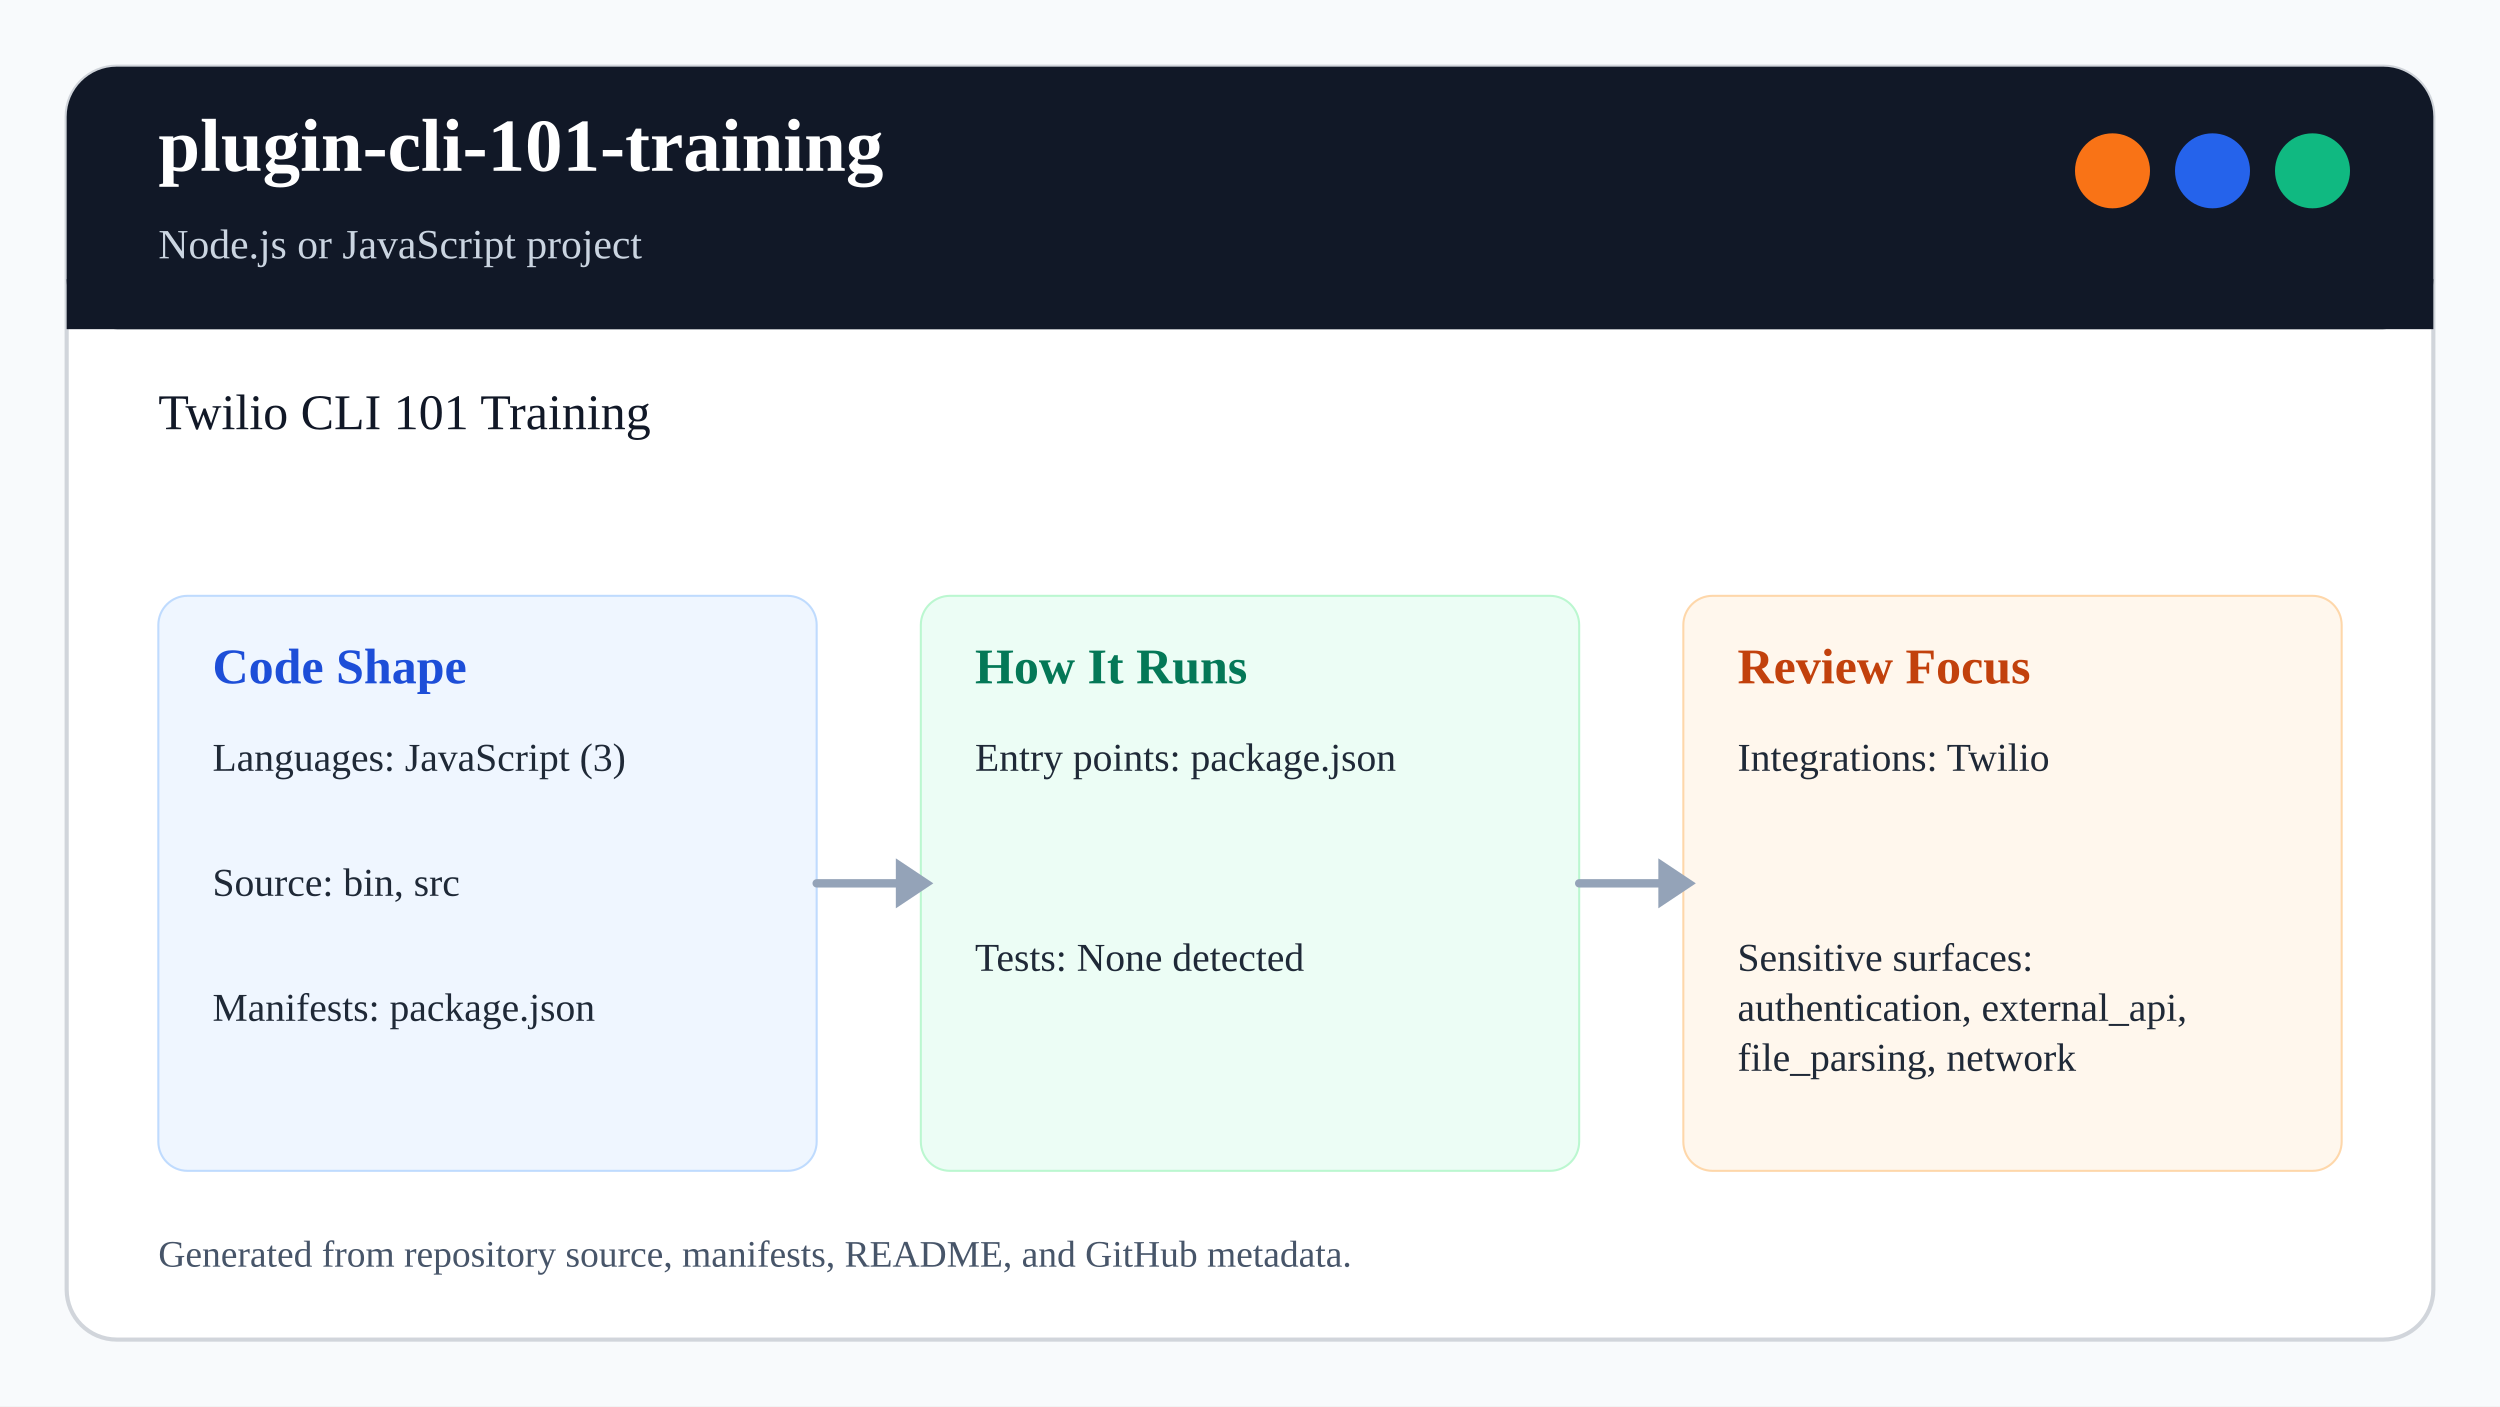
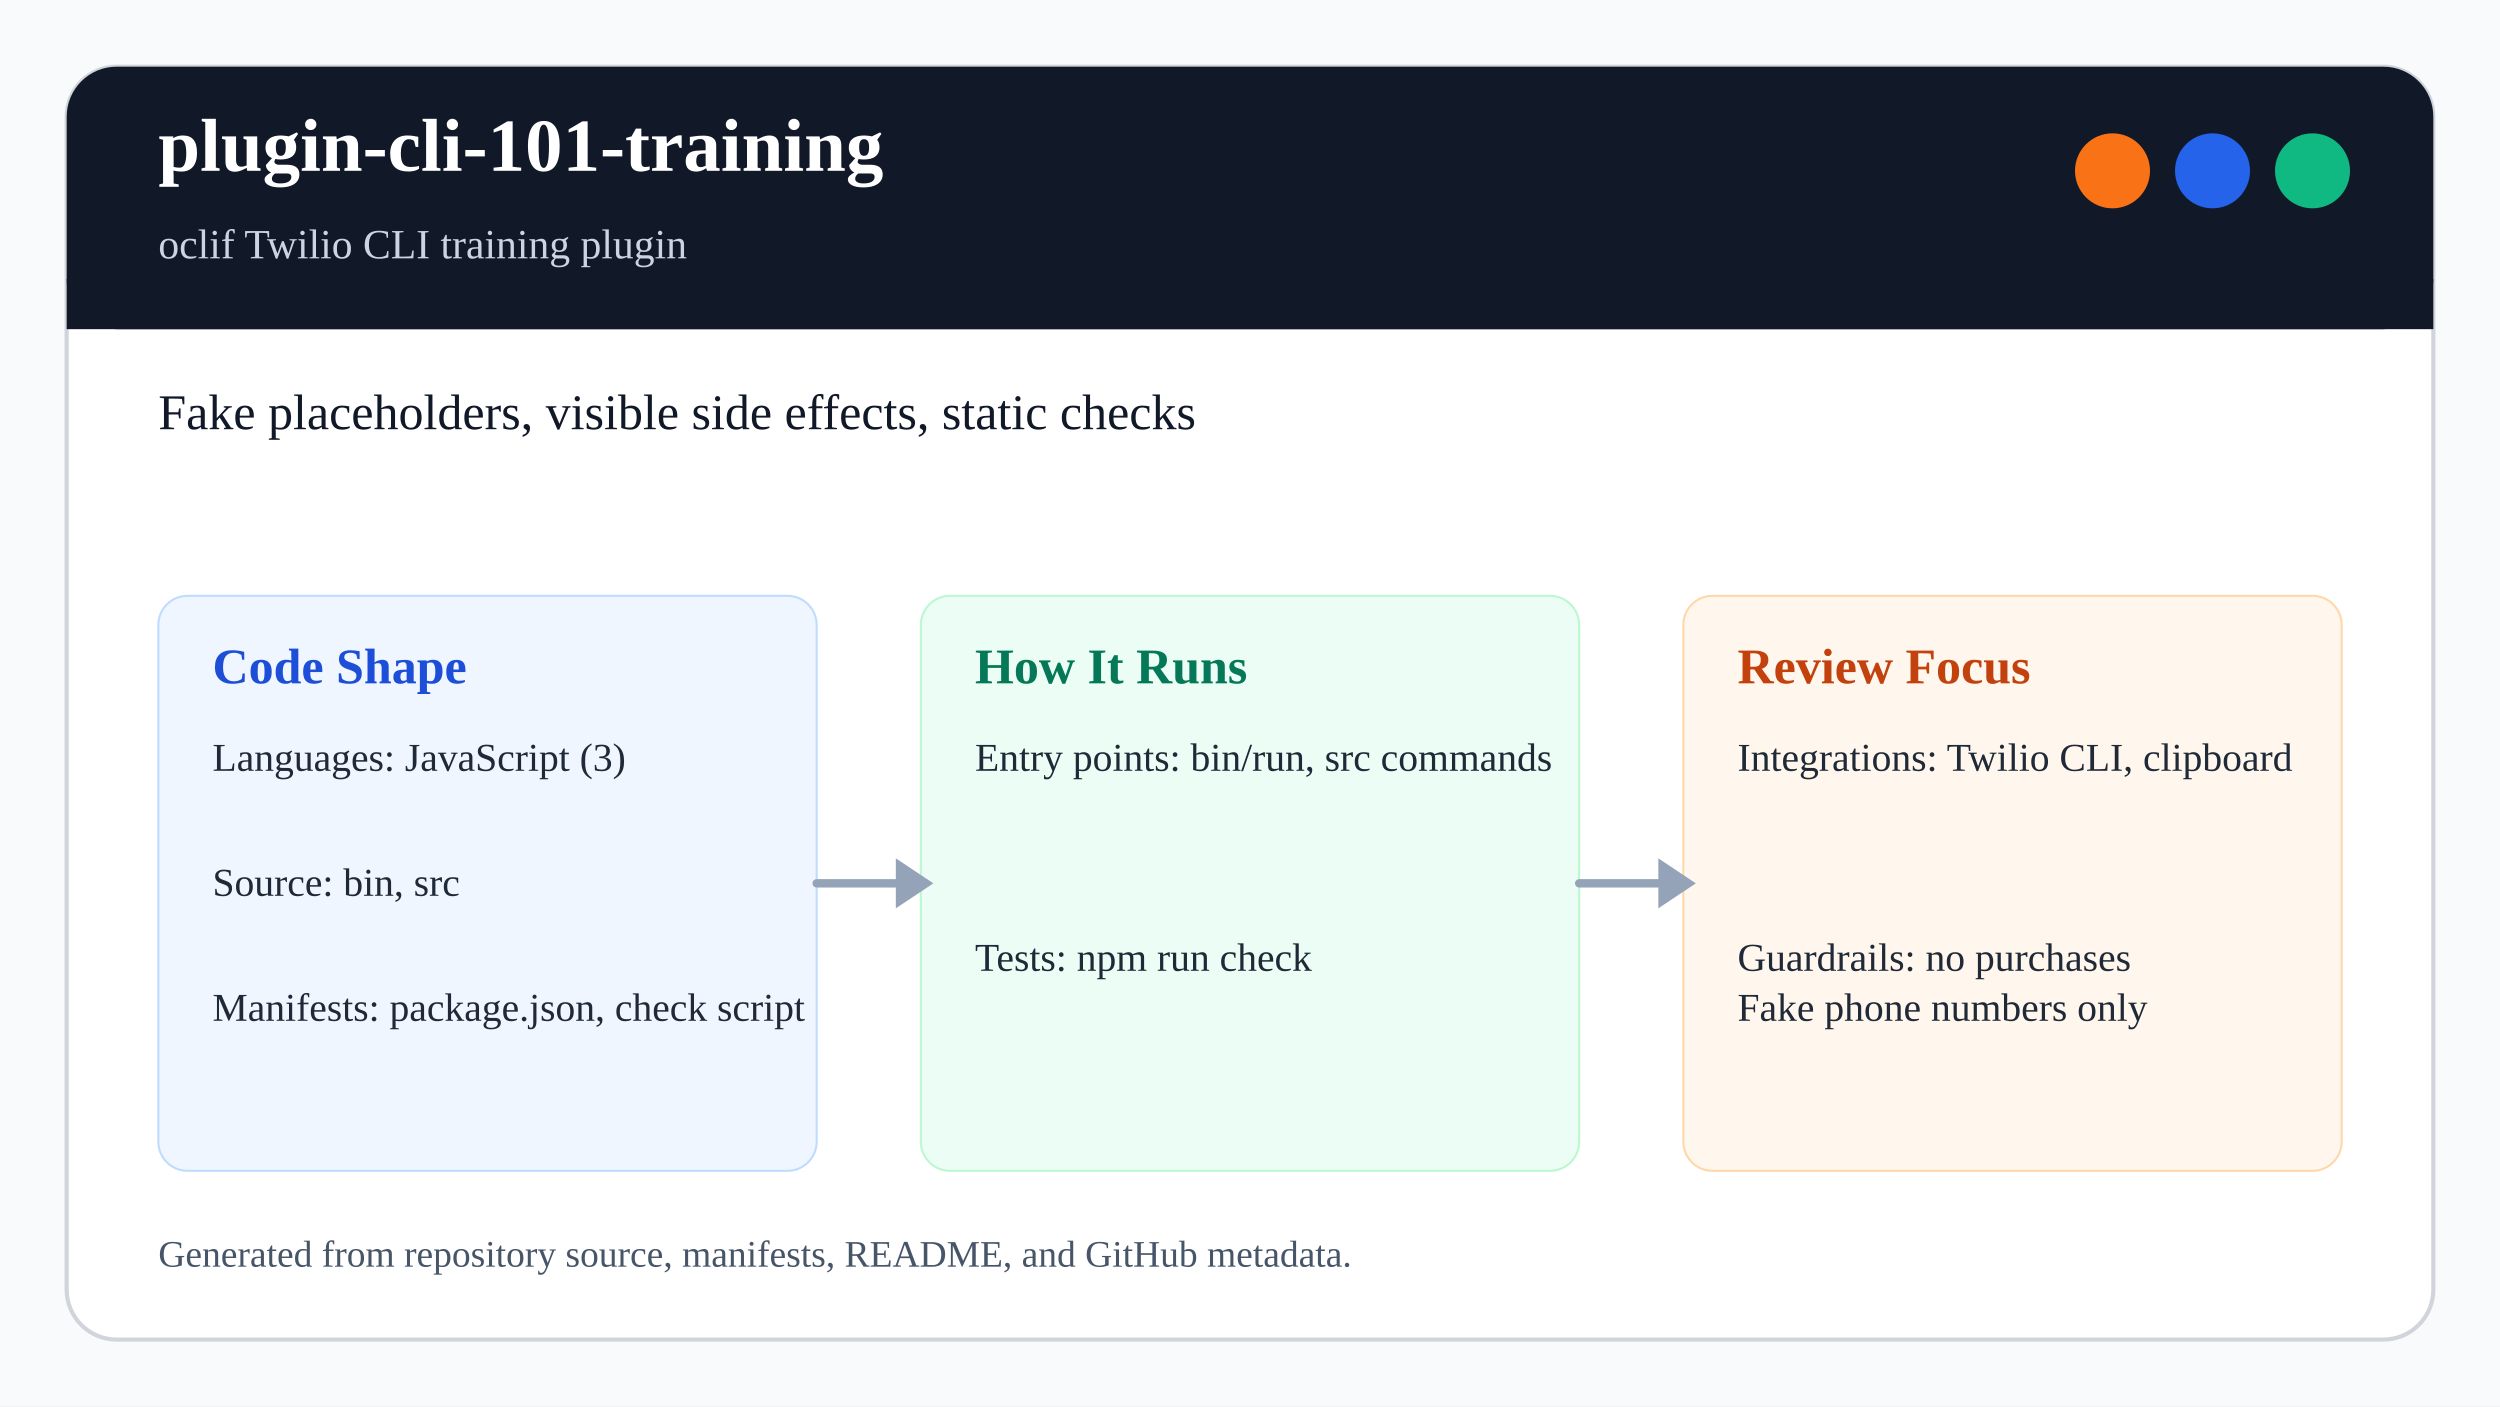
<svg xmlns="http://www.w3.org/2000/svg" width="1200" height="675" viewBox="0 0 1200 675" role="img" aria-labelledby="title desc">
  <rect width="1200" height="675" fill="#f8fafc" />
  <rect x="32" y="32" width="1136" height="611" rx="24" fill="#ffffff" stroke="#d1d5db" stroke-width="2" />
  <rect x="32" y="32" width="1136" height="126" rx="24" fill="#111827" />
  <path d="M32 134h1136v24H32z" fill="#111827" />
  <circle cx="1062" cy="82" r="18" fill="#2563eb" />
  <circle cx="1110" cy="82" r="18" fill="#10b981" />
  <circle cx="1014" cy="82" r="18" fill="#f97316" />
  <text x="76" y="82" font-size="36" fill="#ffffff" font-weight="700">plugin-cli-101-training</text>
-   <text x="76" y="124" font-size="20" fill="#cbd5e1">Node.js or JavaScript project</text>
-   <text x="76" y="206" font-size="24" fill="#111827">Twilio CLI 101 Training</text>
+   <text x="76" y="124" font-size="20" fill="#cbd5e1">oclif Twilio CLI training plugin</text>
+   <text x="76" y="206" font-size="24" fill="#111827">Fake placeholders, visible side effects, static checks</text>
  <rect x="76" y="286" width="316" height="276" rx="14" fill="#eff6ff" stroke="#bfdbfe" />
  <text x="102" y="328" font-size="24" font-weight="700" fill="#1d4ed8">Code Shape</text>
  <text x="102" y="370" font-size="19" fill="#1f2937">Languages: JavaScript (3)</text>
  <text x="102" y="430" font-size="19" fill="#1f2937">Source: bin, src</text>
-   <text x="102" y="490" font-size="19" fill="#1f2937">Manifests: package.json</text>
+   <text x="102" y="490" font-size="19" fill="#1f2937">Manifests: package.json, check script</text>
  <rect x="442" y="286" width="316" height="276" rx="14" fill="#ecfdf5" stroke="#bbf7d0" />
  <text x="468" y="328" font-size="24" font-weight="700" fill="#047857">How It Runs</text>
-   <text x="468" y="370" font-size="19" fill="#1f2937">Entry points: package.json</text>
-   <text x="468" y="466" font-size="19" fill="#1f2937">Tests: None detected</text>
+   <text x="468" y="370" font-size="19" fill="#1f2937">Entry points: bin/run, src commands</text>
+   <text x="468" y="466" font-size="19" fill="#1f2937">Tests: npm run check</text>
  <rect x="808" y="286" width="316" height="276" rx="14" fill="#fff7ed" stroke="#fed7aa" />
  <text x="834" y="328" font-size="24" font-weight="700" fill="#c2410c">Review Focus</text>
-   <text x="834" y="370" font-size="19" fill="#1f2937">Integrations: Twilio</text>
-   <text x="834" y="466" font-size="19" fill="#1f2937">Sensitive surfaces:</text>
-   <text x="834" y="490" font-size="19" fill="#1f2937">authentication, external_api,</text>
-   <text x="834" y="514" font-size="19" fill="#1f2937">file_parsing, network</text>
+   <text x="834" y="370" font-size="19" fill="#1f2937">Integrations: Twilio CLI, clipboard</text>
+   <text x="834" y="466" font-size="19" fill="#1f2937">Guardrails: no purchases</text>
+   <text x="834" y="490" font-size="19" fill="#1f2937">Fake phone numbers only</text>
  <path d="M392 424h50" stroke="#94a3b8" stroke-width="4" stroke-linecap="round" />
  <path d="M430 412l18 12-18 12z" fill="#94a3b8" />
  <path d="M758 424h50" stroke="#94a3b8" stroke-width="4" stroke-linecap="round" />
  <path d="M796 412l18 12-18 12z" fill="#94a3b8" />
  <text x="76" y="608" font-size="18" fill="#475569">Generated from repository source, manifests, README, and GitHub metadata.</text>
</svg>
